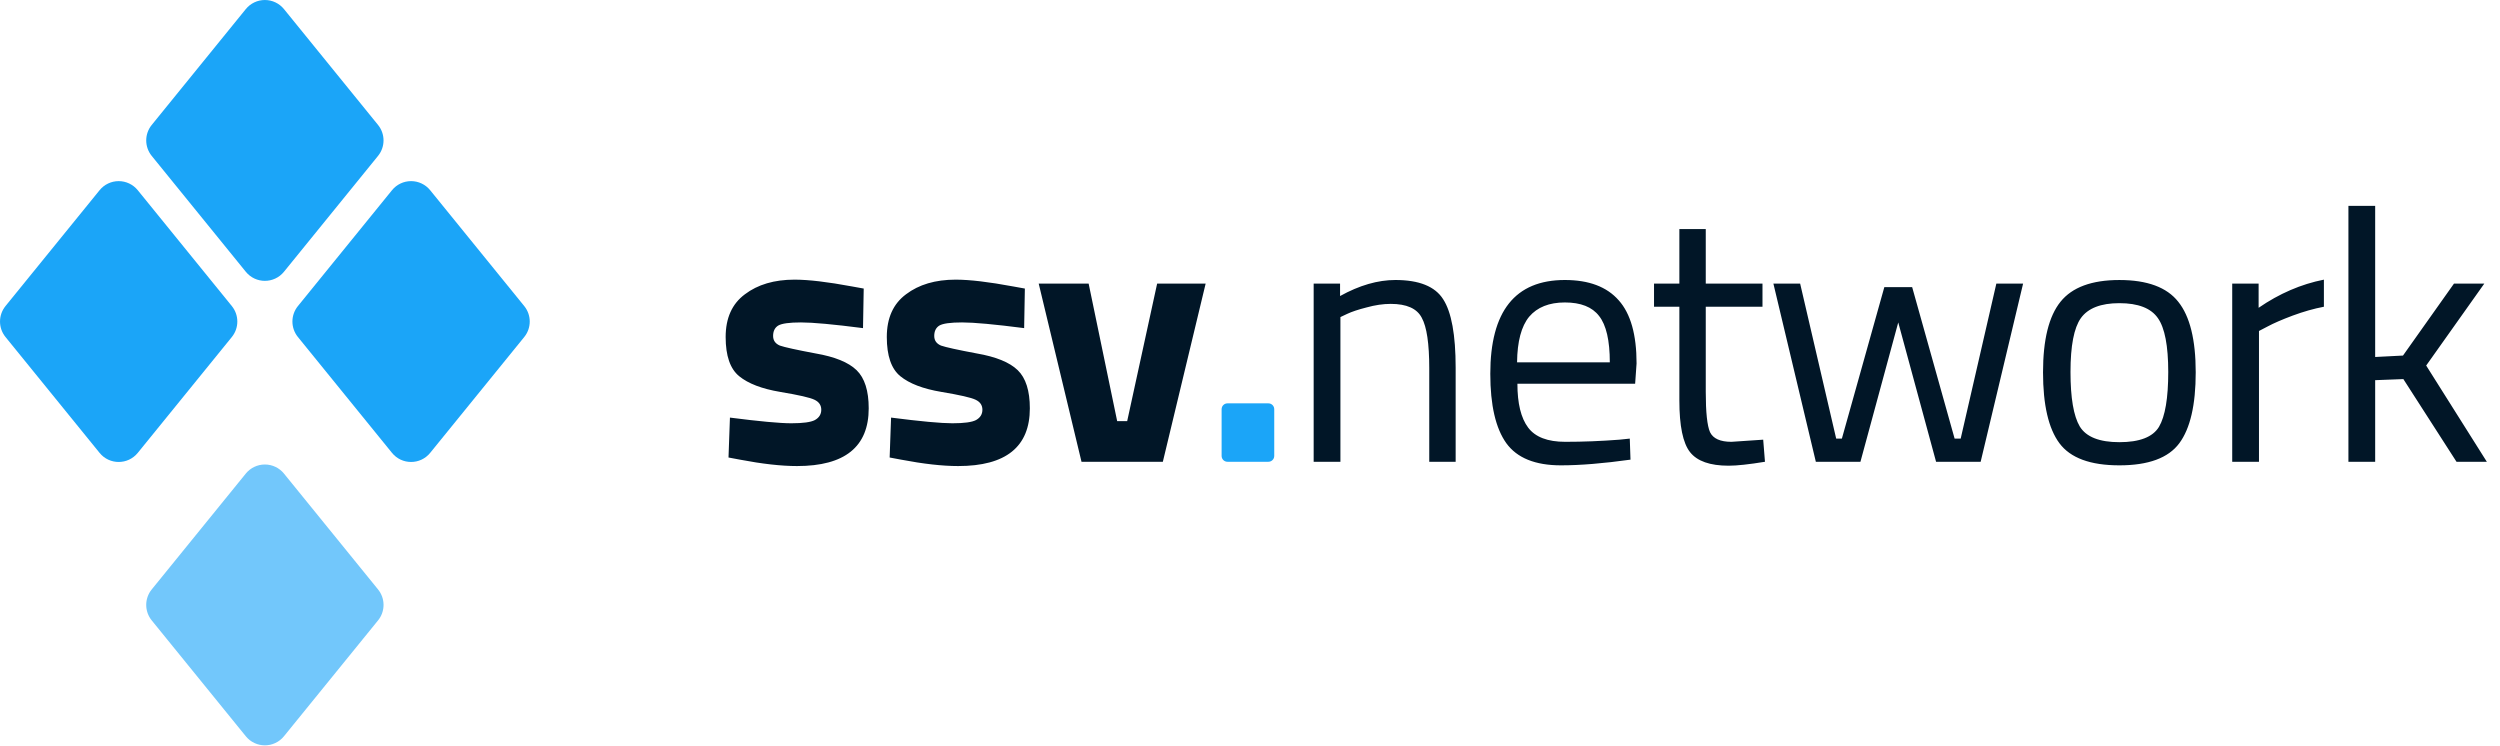
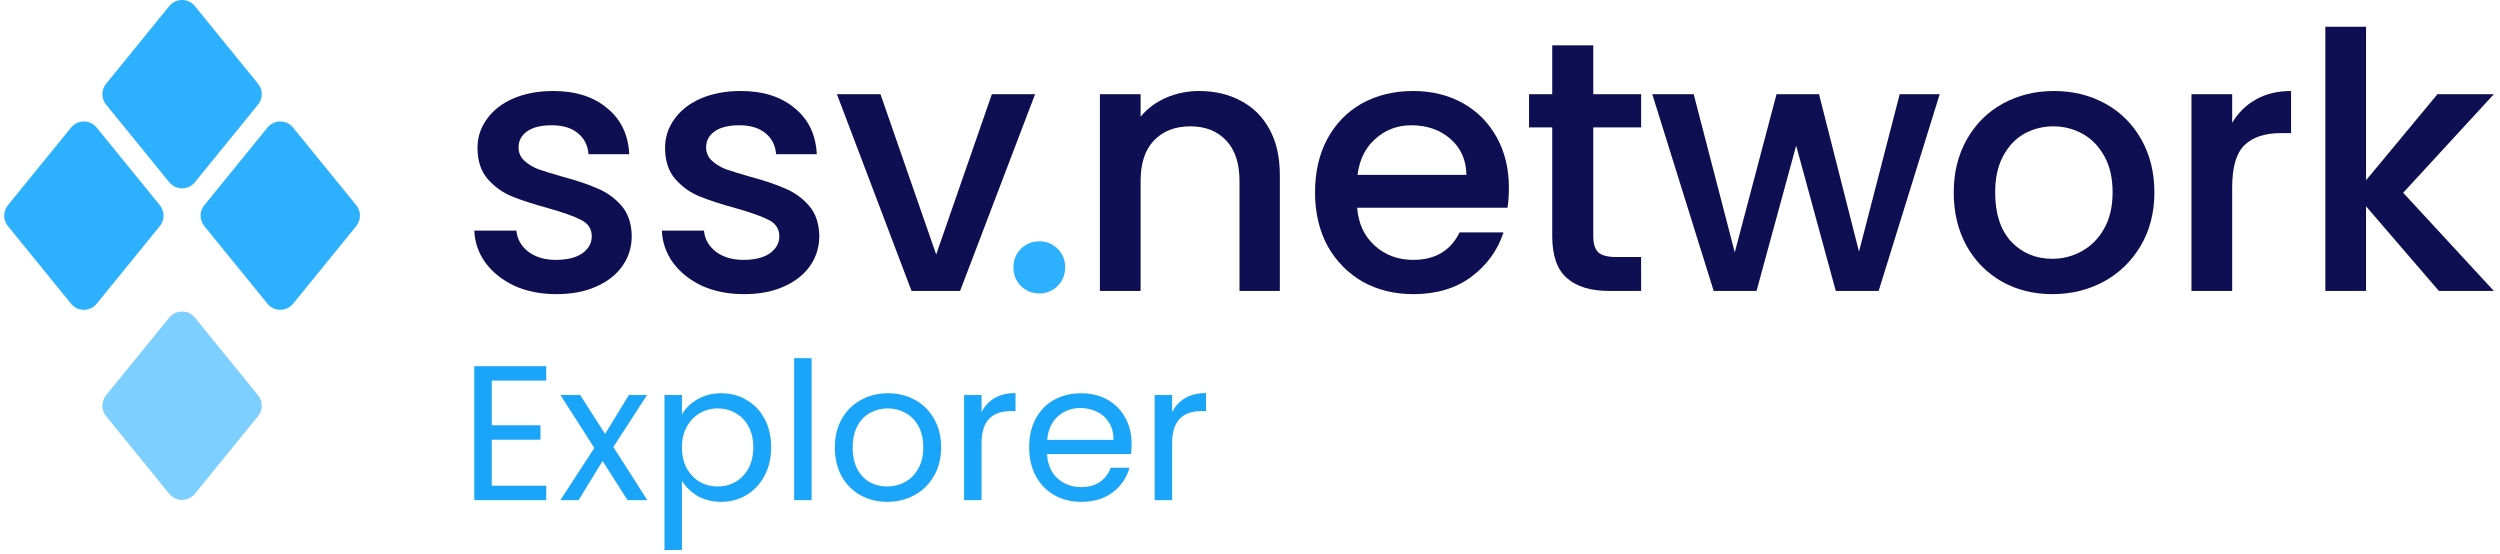
- <svg xmlns="http://www.w3.org/2000/svg" width="161" height="48" viewBox="0 0 161 48" fill="none">
-   <path opacity=".62" d="m9.77 37.961 6.06-7.463a1.583 1.583 0 0 1 2.457 0l6.06 7.463a1.58 1.58 0 0 1 0 1.992l-6.06 7.462c-.633.78-1.824.78-2.457 0l-6.06-7.462a1.58 1.58 0 0 1 0-1.992z" fill="#1BA5F8" />
-   <path d="m19.185 19.712 6.06-7.463a1.583 1.583 0 0 1 2.457 0l6.06 7.463a1.58 1.58 0 0 1 0 1.991l-6.06 7.463c-.633.78-1.823.78-2.457 0l-6.06-7.463a1.58 1.58 0 0 1 0-1.991zM.353 19.712l6.061-7.463a1.583 1.583 0 0 1 2.457 0l6.06 7.463a1.58 1.58 0 0 1 0 1.991l-6.06 7.463c-.633.78-1.824.78-2.457 0l-6.06-7.463a1.58 1.58 0 0 1 0-1.991zM9.77 8.048 15.83.585a1.583 1.583 0 0 1 2.457 0l6.06 7.463a1.58 1.58 0 0 1 0 1.99l-6.06 7.464c-.633.78-1.824.78-2.457 0l-6.06-7.463a1.58 1.58 0 0 1 0-1.991z" fill="#1BA5F8" />
-   <path d="M55.578 21.131c-1.9-.245-3.232-.367-3.998-.367-.75 0-1.24.069-1.47.206-.215.138-.322.36-.322.666 0 .29.146.497.437.62.306.107 1.072.275 2.297.505 1.24.214 2.121.573 2.642 1.078.52.505.781 1.324.781 2.456 0 2.48-1.54 3.719-4.618 3.719-1.01 0-2.236-.138-3.676-.413l-.735-.138.092-2.57c1.9.244 3.216.366 3.952.366.75 0 1.256-.069 1.516-.206.276-.153.414-.375.414-.666 0-.29-.146-.505-.437-.643-.276-.137-1.01-.305-2.206-.505-1.179-.198-2.06-.535-2.642-1.01-.582-.474-.873-1.315-.873-2.524 0-1.224.414-2.142 1.241-2.754.827-.628 1.892-.942 3.194-.942.903 0 2.136.146 3.698.437l.758.137-.045 2.548zM65.955 21.131c-1.9-.245-3.232-.367-3.998-.367-.75 0-1.24.069-1.47.206-.215.138-.322.36-.322.666 0 .29.146.497.437.62.306.107 1.072.275 2.297.505 1.24.214 2.121.573 2.642 1.078.52.505.781 1.324.781 2.456 0 2.48-1.539 3.719-4.618 3.719-1.01 0-2.236-.138-3.675-.413l-.736-.138.092-2.57c1.9.244 3.217.366 3.952.366.75 0 1.256-.069 1.516-.206.276-.153.414-.375.414-.666 0-.29-.146-.505-.437-.643-.276-.137-1.01-.305-2.205-.505-1.18-.198-2.06-.535-2.642-1.01-.582-.474-.873-1.315-.873-2.524 0-1.224.413-2.142 1.24-2.754.827-.628 1.892-.942 3.194-.942.903 0 2.136.146 3.698.437l.759.137-.046 2.548zM66.892 18.262h3.216l1.838 8.86h.644l1.93-8.86h3.124l-2.757 11.476h-5.238l-2.757-11.476zM86.323 29.738H84.6V18.262h1.7v.803c1.241-.688 2.428-1.033 3.562-1.033 1.531 0 2.557.414 3.078 1.24.536.826.804 2.295.804 4.407v6.06h-1.7v-6.014c0-1.592-.16-2.678-.482-3.26-.307-.596-.973-.895-2-.895-.49 0-1.01.077-1.561.23-.537.137-.95.275-1.241.413l-.437.206v9.32zM104.292 28.315l.666-.069.046 1.355c-1.746.244-3.239.367-4.48.367-1.654 0-2.826-.475-3.515-1.423-.69-.964-1.034-2.456-1.034-4.476 0-4.024 1.6-6.037 4.802-6.037 1.547 0 2.703.436 3.469 1.309.766.857 1.149 2.21 1.149 4.062l-.092 1.309h-7.582c0 1.27.23 2.21.69 2.823.459.612 1.255.918 2.389.918 1.149 0 2.313-.046 3.492-.138zm-.62-4.98c0-1.408-.23-2.403-.69-2.984-.444-.582-1.179-.873-2.205-.873-1.011 0-1.777.306-2.298.918-.505.613-.765 1.592-.78 2.938h5.973zM113.504 19.754h-3.653v5.485c0 1.316.092 2.181.275 2.594.2.413.659.62 1.379.62l2.045-.138.114 1.423c-1.026.169-1.807.253-2.343.253-1.195 0-2.022-.291-2.481-.872-.46-.582-.689-1.691-.689-3.329v-6.036h-1.632v-1.492h1.632V14.75h1.7v3.512h3.653v1.492zM114.206 18.262h1.723l2.321 9.984h.367l2.734-9.755h1.792l2.734 9.755h.391l2.297-9.984h1.723l-2.734 11.476h-2.871l-2.436-8.974-2.435 8.974h-2.872l-2.734-11.476zM131.571 23.977c0-2.096.375-3.611 1.126-4.544.75-.934 2.014-1.4 3.791-1.4 1.792 0 3.055.466 3.791 1.4.75.933 1.125 2.448 1.125 4.544 0 2.096-.352 3.619-1.057 4.568-.704.948-1.991 1.423-3.859 1.423-1.869 0-3.155-.475-3.86-1.423-.705-.949-1.057-2.472-1.057-4.568zm1.769-.023c0 1.668.199 2.839.598 3.512.413.673 1.263 1.01 2.55 1.01 1.302 0 2.152-.33 2.55-.987.398-.673.597-1.852.597-3.535s-.222-2.838-.666-3.466c-.444-.642-1.271-.964-2.481-.964-1.195 0-2.022.322-2.481.964-.445.628-.667 1.783-.667 3.466zM143.755 29.738V18.262h1.7v1.56c1.333-.917 2.734-1.522 4.204-1.813v1.745c-.643.122-1.317.314-2.021.574-.69.26-1.218.49-1.586.688l-.574.299v8.423h-1.723zM152.961 29.738h-1.723v-16.48h1.723v9.732l1.792-.092 3.285-4.636h1.953l-3.745 5.279 3.906 6.197h-1.953l-3.423-5.325-1.815.07v5.255z" fill="#011627" />
-   <path d="M78.672 26.352c0-.208.169-.376.377-.376h2.636c.208 0 .376.168.376.376v3.01a.376.376 0 0 1-.376.376h-2.636a.376.376 0 0 1-.377-.376v-3.01z" fill="#1BA5F8" />
+ <svg xmlns="http://www.w3.org/2000/svg" width="140" height="31" viewBox="0 0 140 31" fill="none">
+   <path opacity="0.62" d="M5.939 22.138L9.478 17.786C9.848 17.332 10.544 17.332 10.913 17.786L14.453 22.138C14.728 22.477 14.728 22.961 14.453 23.3L10.913 27.652C10.544 28.106 9.848 28.106 9.478 27.652L5.939 23.3C5.664 22.961 5.664 22.477 5.939 22.138Z" fill="#2DB1FF" />
+   <path d="M11.438 11.496L14.978 7.144C15.348 6.689 16.043 6.689 16.413 7.144L19.953 11.496C20.228 11.835 20.228 12.318 19.953 12.657L16.413 17.009C16.043 17.464 15.348 17.464 14.978 17.009L11.438 12.657C11.163 12.318 11.163 11.835 11.438 11.496Z" fill="#2DB1FF" />
+   <path d="M0.44 11.496L3.979 7.144C4.349 6.689 5.045 6.689 5.414 7.144L8.954 11.496C9.229 11.835 9.229 12.318 8.954 12.657L5.414 17.009C5.045 17.464 4.349 17.464 3.979 17.009L0.44 12.657C0.165 12.318 0.165 11.835 0.44 11.496Z" fill="#2DB1FF" />
+   <path d="M5.939 4.693L9.478 0.341C9.848 -0.114 10.544 -0.114 10.913 0.341L14.453 4.693C14.728 5.032 14.728 5.515 14.453 5.854L10.913 10.206C10.544 10.661 9.848 10.661 9.478 10.206L5.939 5.855C5.664 5.516 5.664 5.032 5.939 4.693Z" fill="#2DB1FF" />
+   <path d="M134.578 10.794L139.655 16.292H136.577L132.499 11.554V16.292H130.219V1.497H132.499V10.094L136.497 5.276H139.655L134.578 10.794Z" fill="#0E0E52" />
+   <path d="M125.002 6.875C125.335 6.316 125.775 5.882 126.321 5.576C126.881 5.256 127.541 5.096 128.3 5.096V7.455H127.721C126.828 7.455 126.148 7.682 125.682 8.135C125.228 8.588 125.002 9.374 125.002 10.494V16.292H122.722V5.276H125.002V6.875Z" fill="#0E0E52" />
+   <path d="M114.928 16.472C113.888 16.472 112.948 16.239 112.109 15.772C111.268 15.292 110.609 14.626 110.13 13.773C109.65 12.906 109.409 11.907 109.409 10.774C109.409 9.654 109.656 8.661 110.149 7.795C110.642 6.929 111.315 6.262 112.169 5.796C113.022 5.329 113.975 5.096 115.027 5.096C116.081 5.096 117.034 5.329 117.886 5.796C118.74 6.262 119.413 6.929 119.906 7.795C120.399 8.661 120.646 9.654 120.646 10.774C120.646 11.893 120.392 12.886 119.886 13.753C119.379 14.619 118.686 15.292 117.806 15.772C116.94 16.239 115.98 16.472 114.928 16.472ZM114.928 14.492C115.514 14.492 116.06 14.353 116.567 14.073C117.087 13.793 117.507 13.373 117.826 12.813C118.146 12.253 118.306 11.574 118.306 10.774C118.306 9.974 118.153 9.301 117.847 8.755C117.54 8.195 117.133 7.775 116.627 7.495C116.12 7.215 115.574 7.075 114.988 7.075C114.401 7.075 113.854 7.215 113.348 7.495C112.855 7.775 112.462 8.195 112.169 8.755C111.875 9.301 111.729 9.974 111.729 10.774C111.729 11.96 112.028 12.88 112.628 13.533C113.241 14.173 114.007 14.492 114.928 14.492Z" fill="#0E0E52" />
+   <path d="M108.622 5.276L105.204 16.292H102.804L100.585 8.155L98.366 16.292H95.966L92.528 5.276H94.847L97.147 14.133L99.485 5.276H101.865L104.104 14.093L106.383 5.276H108.622Z" fill="#0E0E52" />
+   <path d="M89.224 7.135V13.233C89.224 13.646 89.317 13.946 89.504 14.133C89.704 14.306 90.037 14.393 90.503 14.393H91.903V16.292H90.104C89.078 16.292 88.291 16.052 87.745 15.572C87.198 15.092 86.925 14.312 86.925 13.233V7.135H85.626V5.276H86.925V2.537H89.224V5.276H91.903V7.135H89.224Z" fill="#0E0E52" />
+   <path d="M84.498 10.514C84.498 10.927 84.472 11.3 84.418 11.634H76.001C76.068 12.513 76.395 13.22 76.981 13.753C77.568 14.286 78.287 14.553 79.14 14.553C80.367 14.553 81.233 14.039 81.739 13.013H84.198C83.865 14.026 83.259 14.859 82.379 15.512C81.513 16.152 80.433 16.472 79.14 16.472C78.087 16.472 77.141 16.239 76.301 15.772C75.475 15.292 74.822 14.626 74.342 13.773C73.876 12.906 73.642 11.907 73.642 10.774C73.642 9.641 73.869 8.648 74.322 7.795C74.789 6.929 75.435 6.262 76.261 5.796C77.101 5.329 78.061 5.096 79.14 5.096C80.18 5.096 81.106 5.323 81.919 5.776C82.732 6.229 83.365 6.869 83.819 7.695C84.272 8.508 84.498 9.448 84.498 10.514ZM82.119 9.794C82.106 8.955 81.806 8.281 81.22 7.775C80.633 7.268 79.907 7.015 79.04 7.015C78.254 7.015 77.581 7.268 77.021 7.775C76.461 8.268 76.128 8.941 76.022 9.794H82.119Z" fill="#0E0E52" />
+   <path d="M67.152 5.096C68.019 5.096 68.792 5.276 69.472 5.636C70.165 5.996 70.704 6.529 71.091 7.235C71.478 7.942 71.671 8.795 71.671 9.794V16.292H69.412V10.134C69.412 9.148 69.165 8.395 68.672 7.875C68.179 7.342 67.506 7.075 66.653 7.075C65.8 7.075 65.12 7.342 64.613 7.875C64.12 8.395 63.874 9.148 63.874 10.134V16.292H61.594V5.276H63.874V6.535C64.247 6.082 64.72 5.729 65.293 5.476C65.88 5.223 66.499 5.096 67.152 5.096Z" fill="#0E0E52" />
+   <path d="M58.21 16.432C57.797 16.432 57.45 16.292 57.17 16.012C56.89 15.732 56.751 15.386 56.751 14.972C56.751 14.559 56.89 14.213 57.17 13.933C57.45 13.653 57.797 13.513 58.21 13.513C58.61 13.513 58.95 13.653 59.23 13.933C59.51 14.213 59.649 14.559 59.649 14.972C59.649 15.386 59.51 15.732 59.23 16.012C58.95 16.292 58.61 16.432 58.21 16.432Z" fill="#2DB1FF" />
+   <path d="M52.426 14.253L55.544 5.276H57.964L53.765 16.292H51.046L46.868 5.276H49.307L52.426 14.253Z" fill="#0E0E52" />
+   <path d="M41.662 16.472C40.796 16.472 40.016 16.319 39.323 16.012C38.643 15.692 38.104 15.265 37.704 14.732C37.304 14.186 37.091 13.579 37.064 12.913H39.423C39.463 13.38 39.683 13.773 40.083 14.093C40.496 14.399 41.009 14.553 41.622 14.553C42.262 14.553 42.755 14.432 43.102 14.193C43.462 13.939 43.642 13.62 43.642 13.233C43.642 12.82 43.442 12.513 43.042 12.313C42.655 12.113 42.035 11.893 41.182 11.653C40.356 11.427 39.683 11.207 39.163 10.994C38.643 10.781 38.19 10.454 37.804 10.014C37.43 9.574 37.244 8.995 37.244 8.275C37.244 7.688 37.417 7.155 37.764 6.675C38.11 6.182 38.603 5.796 39.243 5.516C39.896 5.236 40.643 5.096 41.482 5.096C42.735 5.096 43.742 5.416 44.501 6.056C45.274 6.682 45.687 7.542 45.741 8.635H43.462C43.422 8.141 43.222 7.748 42.862 7.455C42.502 7.162 42.016 7.015 41.402 7.015C40.803 7.015 40.343 7.129 40.023 7.355C39.703 7.582 39.543 7.882 39.543 8.255C39.543 8.548 39.65 8.795 39.863 8.995C40.076 9.194 40.336 9.354 40.643 9.474C40.949 9.581 41.402 9.721 42.002 9.894C42.802 10.107 43.455 10.327 43.961 10.554C44.481 10.767 44.928 11.087 45.301 11.514C45.674 11.94 45.867 12.507 45.881 13.213C45.881 13.839 45.707 14.399 45.361 14.892C45.014 15.386 44.521 15.772 43.882 16.052C43.255 16.332 42.515 16.472 41.662 16.472Z" fill="#0E0E52" />
+   <path d="M31.159 16.472C30.292 16.472 29.512 16.319 28.82 16.012C28.14 15.692 27.6 15.265 27.2 14.732C26.8 14.186 26.587 13.579 26.56 12.913H28.919C28.959 13.38 29.179 13.773 29.579 14.093C29.992 14.399 30.506 14.553 31.119 14.553C31.758 14.553 32.252 14.432 32.598 14.193C32.958 13.939 33.138 13.62 33.138 13.233C33.138 12.82 32.938 12.513 32.538 12.313C32.152 12.113 31.532 11.893 30.679 11.653C29.852 11.427 29.179 11.207 28.66 10.994C28.14 10.781 27.687 10.454 27.3 10.014C26.927 9.574 26.74 8.995 26.74 8.275C26.74 7.688 26.913 7.155 27.26 6.675C27.607 6.182 28.1 5.796 28.739 5.516C29.393 5.236 30.139 5.096 30.979 5.096C32.231 5.096 33.238 5.416 33.998 6.056C34.771 6.682 35.184 7.542 35.237 8.635H32.958C32.918 8.141 32.718 7.748 32.358 7.455C31.998 7.162 31.512 7.015 30.899 7.015C30.299 7.015 29.839 7.129 29.519 7.355C29.199 7.582 29.039 7.882 29.039 8.255C29.039 8.548 29.146 8.795 29.359 8.995C29.573 9.194 29.832 9.354 30.139 9.474C30.446 9.581 30.899 9.721 31.498 9.894C32.298 10.107 32.951 10.327 33.458 10.554C33.978 10.767 34.424 11.087 34.797 11.514C35.17 11.94 35.364 12.507 35.377 13.213C35.377 13.839 35.204 14.399 34.857 14.892C34.511 15.386 34.018 15.772 33.378 16.052C32.751 16.332 32.012 16.472 31.159 16.472Z" fill="#0E0E52" />
+   <path d="M65.639 23.076C65.811 22.739 66.054 22.477 66.369 22.291C66.692 22.105 67.082 22.012 67.54 22.012V23.022H67.283C66.187 23.022 65.639 23.616 65.639 24.805V28.007H64.661V22.119H65.639V23.076Z" fill="#1BA5F8" />
+   <path d="M63.37 24.838C63.37 25.024 63.359 25.221 63.338 25.429H58.632C58.667 26.009 58.864 26.464 59.223 26.793C59.588 27.116 60.028 27.277 60.544 27.277C60.967 27.277 61.318 27.18 61.597 26.987C61.884 26.786 62.084 26.521 62.199 26.192H63.252C63.094 26.757 62.779 27.219 62.306 27.578C61.834 27.929 61.246 28.104 60.544 28.104C59.986 28.104 59.484 27.979 59.04 27.728C58.603 27.477 58.259 27.123 58.008 26.664C57.758 26.199 57.632 25.661 57.632 25.052C57.632 24.444 57.754 23.91 57.998 23.451C58.241 22.993 58.581 22.642 59.018 22.398C59.463 22.148 59.971 22.023 60.544 22.023C61.103 22.023 61.597 22.144 62.027 22.388C62.457 22.631 62.786 22.968 63.016 23.398C63.252 23.82 63.37 24.3 63.37 24.838ZM62.36 24.634C62.36 24.261 62.278 23.942 62.113 23.677C61.948 23.405 61.723 23.201 61.436 23.065C61.157 22.921 60.845 22.85 60.501 22.85C60.007 22.85 59.584 23.007 59.233 23.323C58.889 23.638 58.693 24.075 58.642 24.634H62.36Z" fill="#1BA5F8" />
+   <path d="M54.967 23.076C55.139 22.739 55.383 22.477 55.698 22.291C56.02 22.105 56.411 22.012 56.869 22.012V23.022H56.611C55.515 23.022 54.967 23.616 54.967 24.805V28.007H53.989V22.119H54.967V23.076Z" fill="#1BA5F8" />
+   <path d="M49.684 28.104C49.133 28.104 48.631 27.979 48.18 27.728C47.736 27.477 47.385 27.123 47.127 26.664C46.876 26.199 46.751 25.661 46.751 25.052C46.751 24.451 46.88 23.921 47.138 23.462C47.403 22.997 47.761 22.642 48.212 22.398C48.664 22.148 49.169 22.023 49.727 22.023C50.286 22.023 50.791 22.148 51.242 22.398C51.694 22.642 52.048 22.993 52.306 23.451C52.571 23.91 52.704 24.444 52.704 25.052C52.704 25.661 52.568 26.199 52.295 26.664C52.03 27.123 51.669 27.477 51.21 27.728C50.752 27.979 50.243 28.104 49.684 28.104ZM49.684 27.244C50.035 27.244 50.365 27.162 50.673 26.997C50.981 26.833 51.228 26.585 51.414 26.256C51.608 25.927 51.704 25.525 51.704 25.052C51.704 24.58 51.611 24.179 51.425 23.849C51.239 23.52 50.995 23.276 50.694 23.118C50.394 22.954 50.068 22.871 49.717 22.871C49.358 22.871 49.029 22.954 48.728 23.118C48.434 23.276 48.198 23.52 48.019 23.849C47.84 24.179 47.75 24.58 47.75 25.052C47.75 25.532 47.836 25.937 48.008 26.267C48.187 26.596 48.424 26.843 48.717 27.008C49.011 27.166 49.333 27.244 49.684 27.244Z" fill="#1BA5F8" />
+   <path d="M45.45 20.056V28.007H44.472V20.056H45.45Z" fill="#1BA5F8" />
+   <path d="M38.189 23.204C38.382 22.868 38.669 22.588 39.048 22.366C39.435 22.137 39.883 22.023 40.391 22.023C40.914 22.023 41.387 22.148 41.81 22.398C42.24 22.649 42.576 23.004 42.82 23.462C43.063 23.914 43.185 24.44 43.185 25.042C43.185 25.636 43.063 26.166 42.82 26.632C42.576 27.098 42.24 27.459 41.81 27.717C41.387 27.975 40.914 28.104 40.391 28.104C39.89 28.104 39.446 27.993 39.059 27.771C38.679 27.542 38.389 27.259 38.189 26.922V30.801H37.211V22.119H38.189V23.204ZM42.186 25.042C42.186 24.598 42.096 24.211 41.917 23.881C41.738 23.552 41.495 23.301 41.187 23.129C40.886 22.957 40.553 22.871 40.187 22.871C39.829 22.871 39.496 22.961 39.188 23.14C38.887 23.312 38.644 23.566 38.457 23.903C38.278 24.232 38.189 24.616 38.189 25.052C38.189 25.497 38.278 25.887 38.457 26.224C38.644 26.553 38.887 26.808 39.188 26.987C39.496 27.159 39.829 27.244 40.187 27.244C40.553 27.244 40.886 27.159 41.187 26.987C41.495 26.808 41.738 26.553 41.917 26.224C42.096 25.887 42.186 25.493 42.186 25.042Z" fill="#1BA5F8" />
+   <path d="M35.142 28.007L33.745 25.815L32.402 28.007H31.382L33.283 25.085L31.382 22.119H32.488L33.885 24.3L35.218 22.119H36.238L34.347 25.031L36.249 28.007H35.142Z" fill="#1BA5F8" />
+   <path d="M27.538 21.313V23.817H30.267V24.623H27.538V27.201H30.59V28.007H26.56V20.507H30.59V21.313H27.538Z" fill="#1BA5F8" />
</svg>
